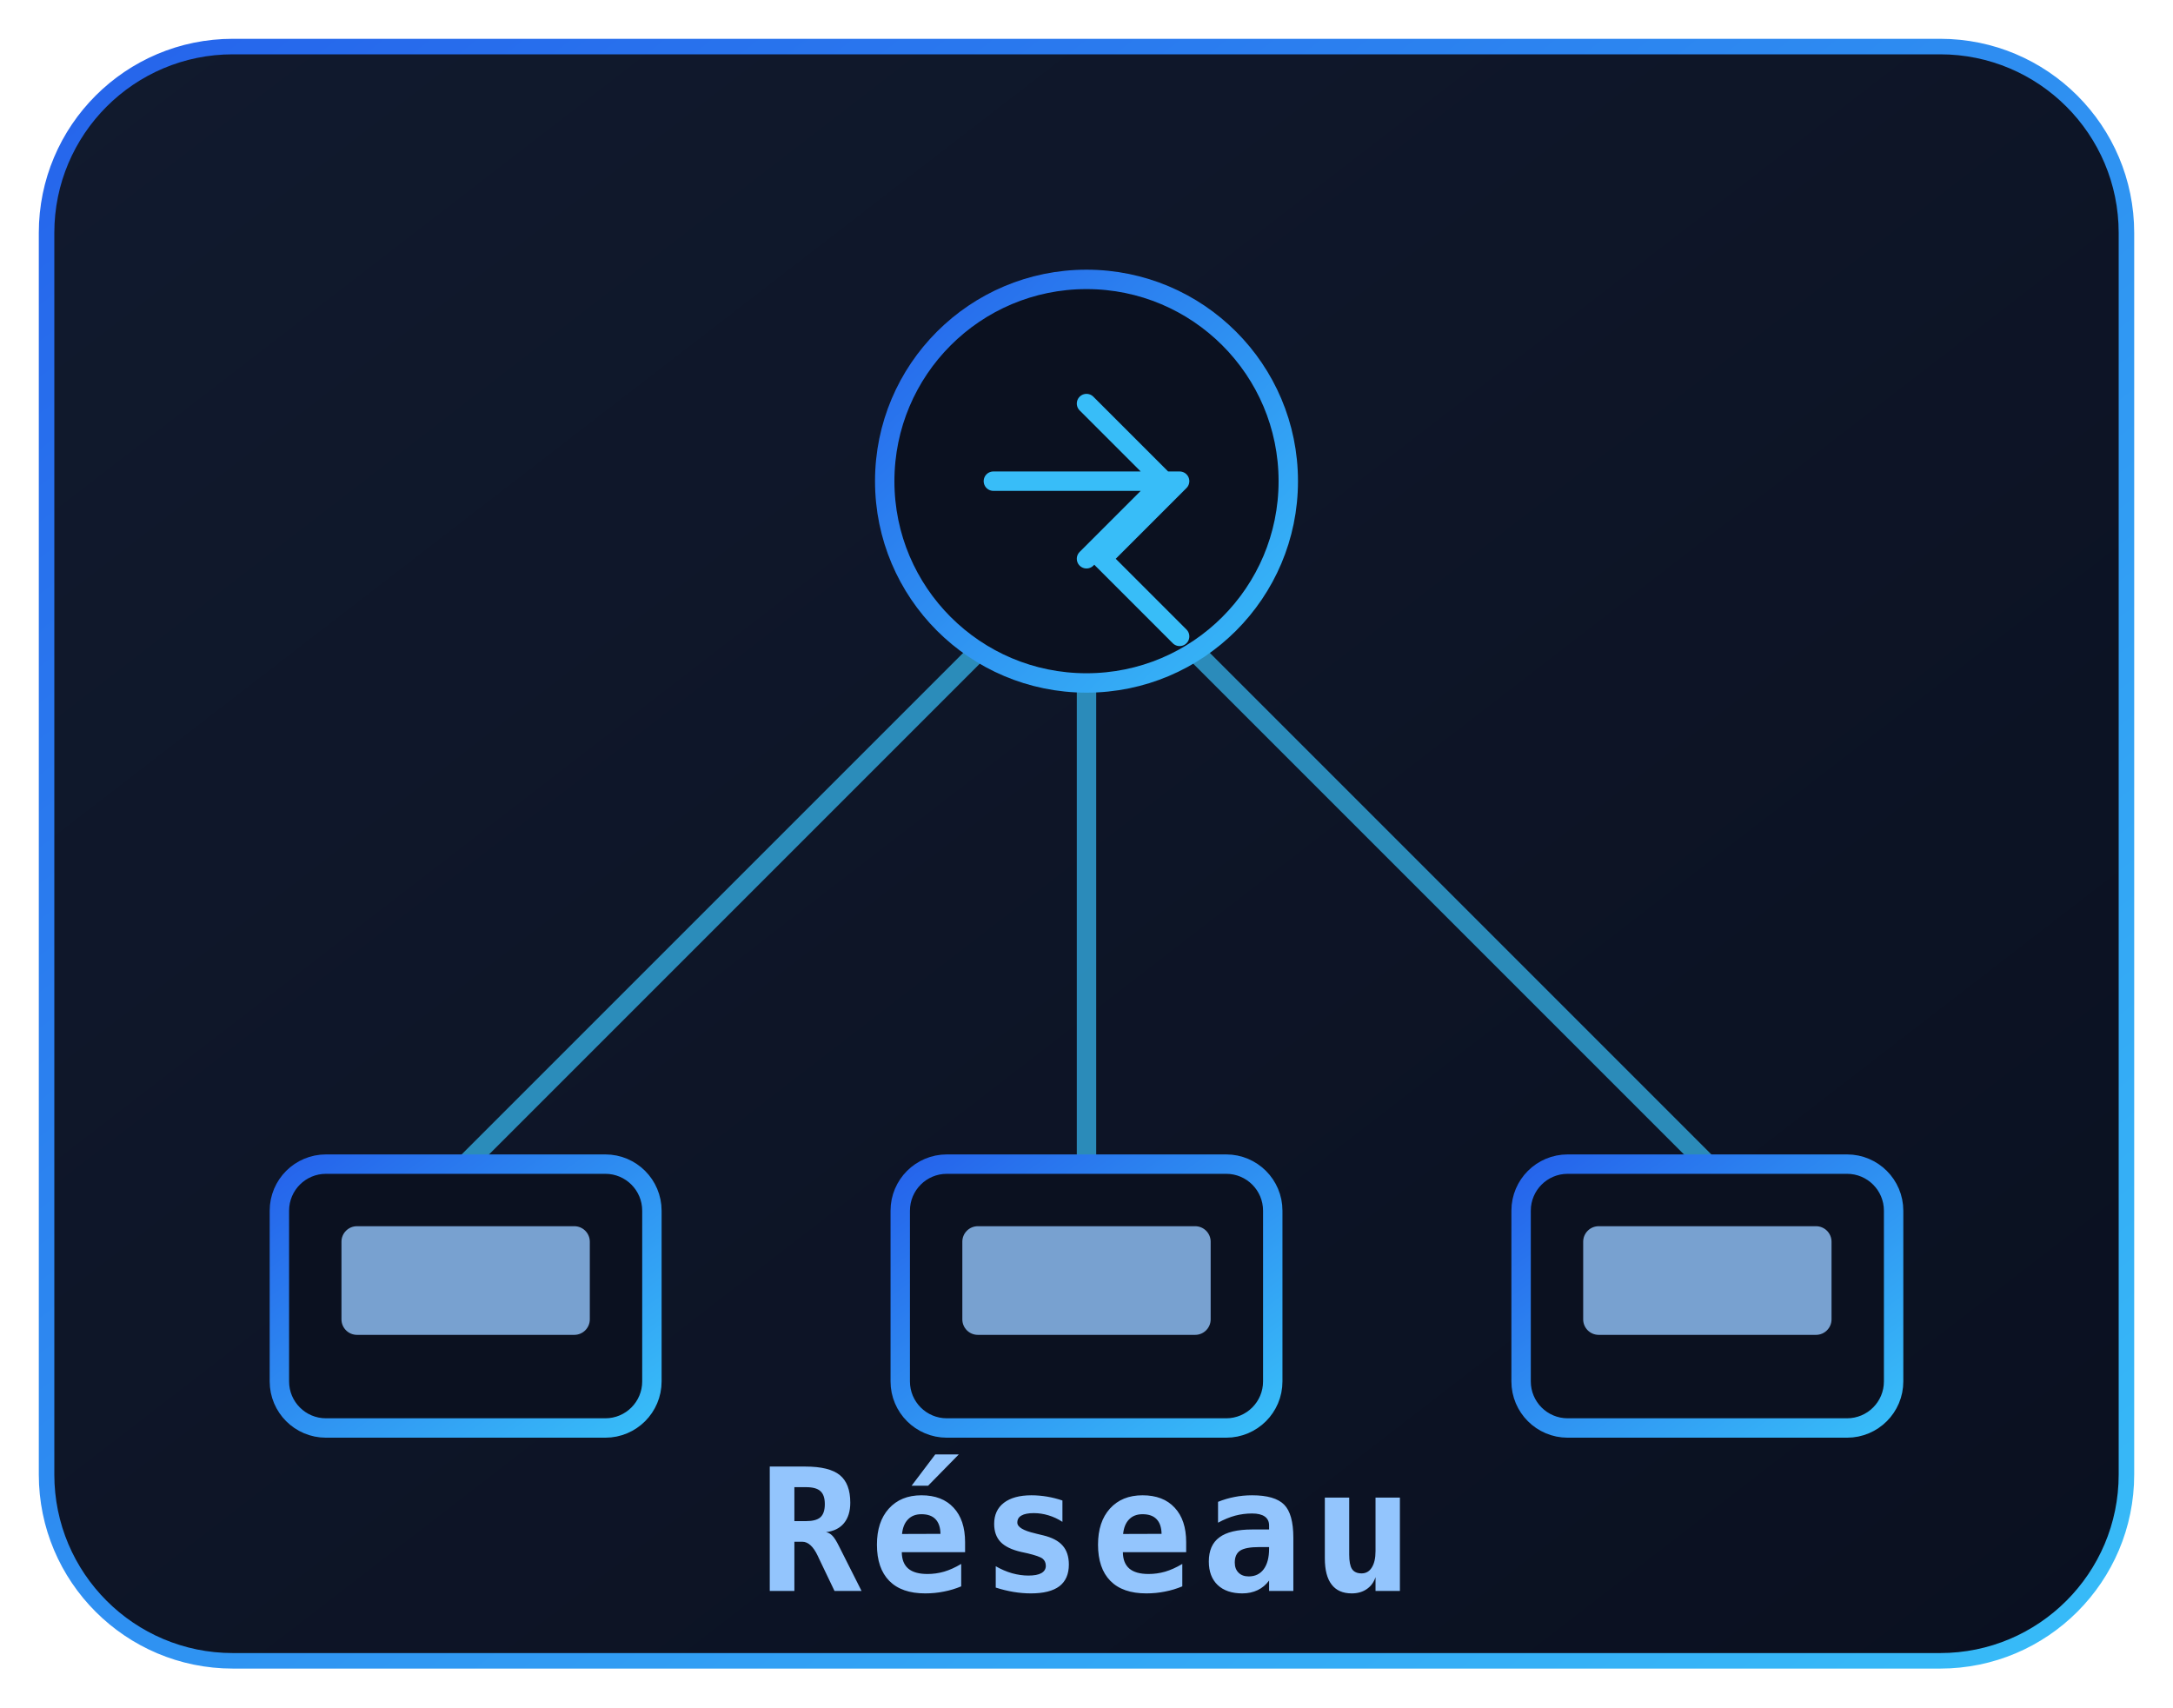
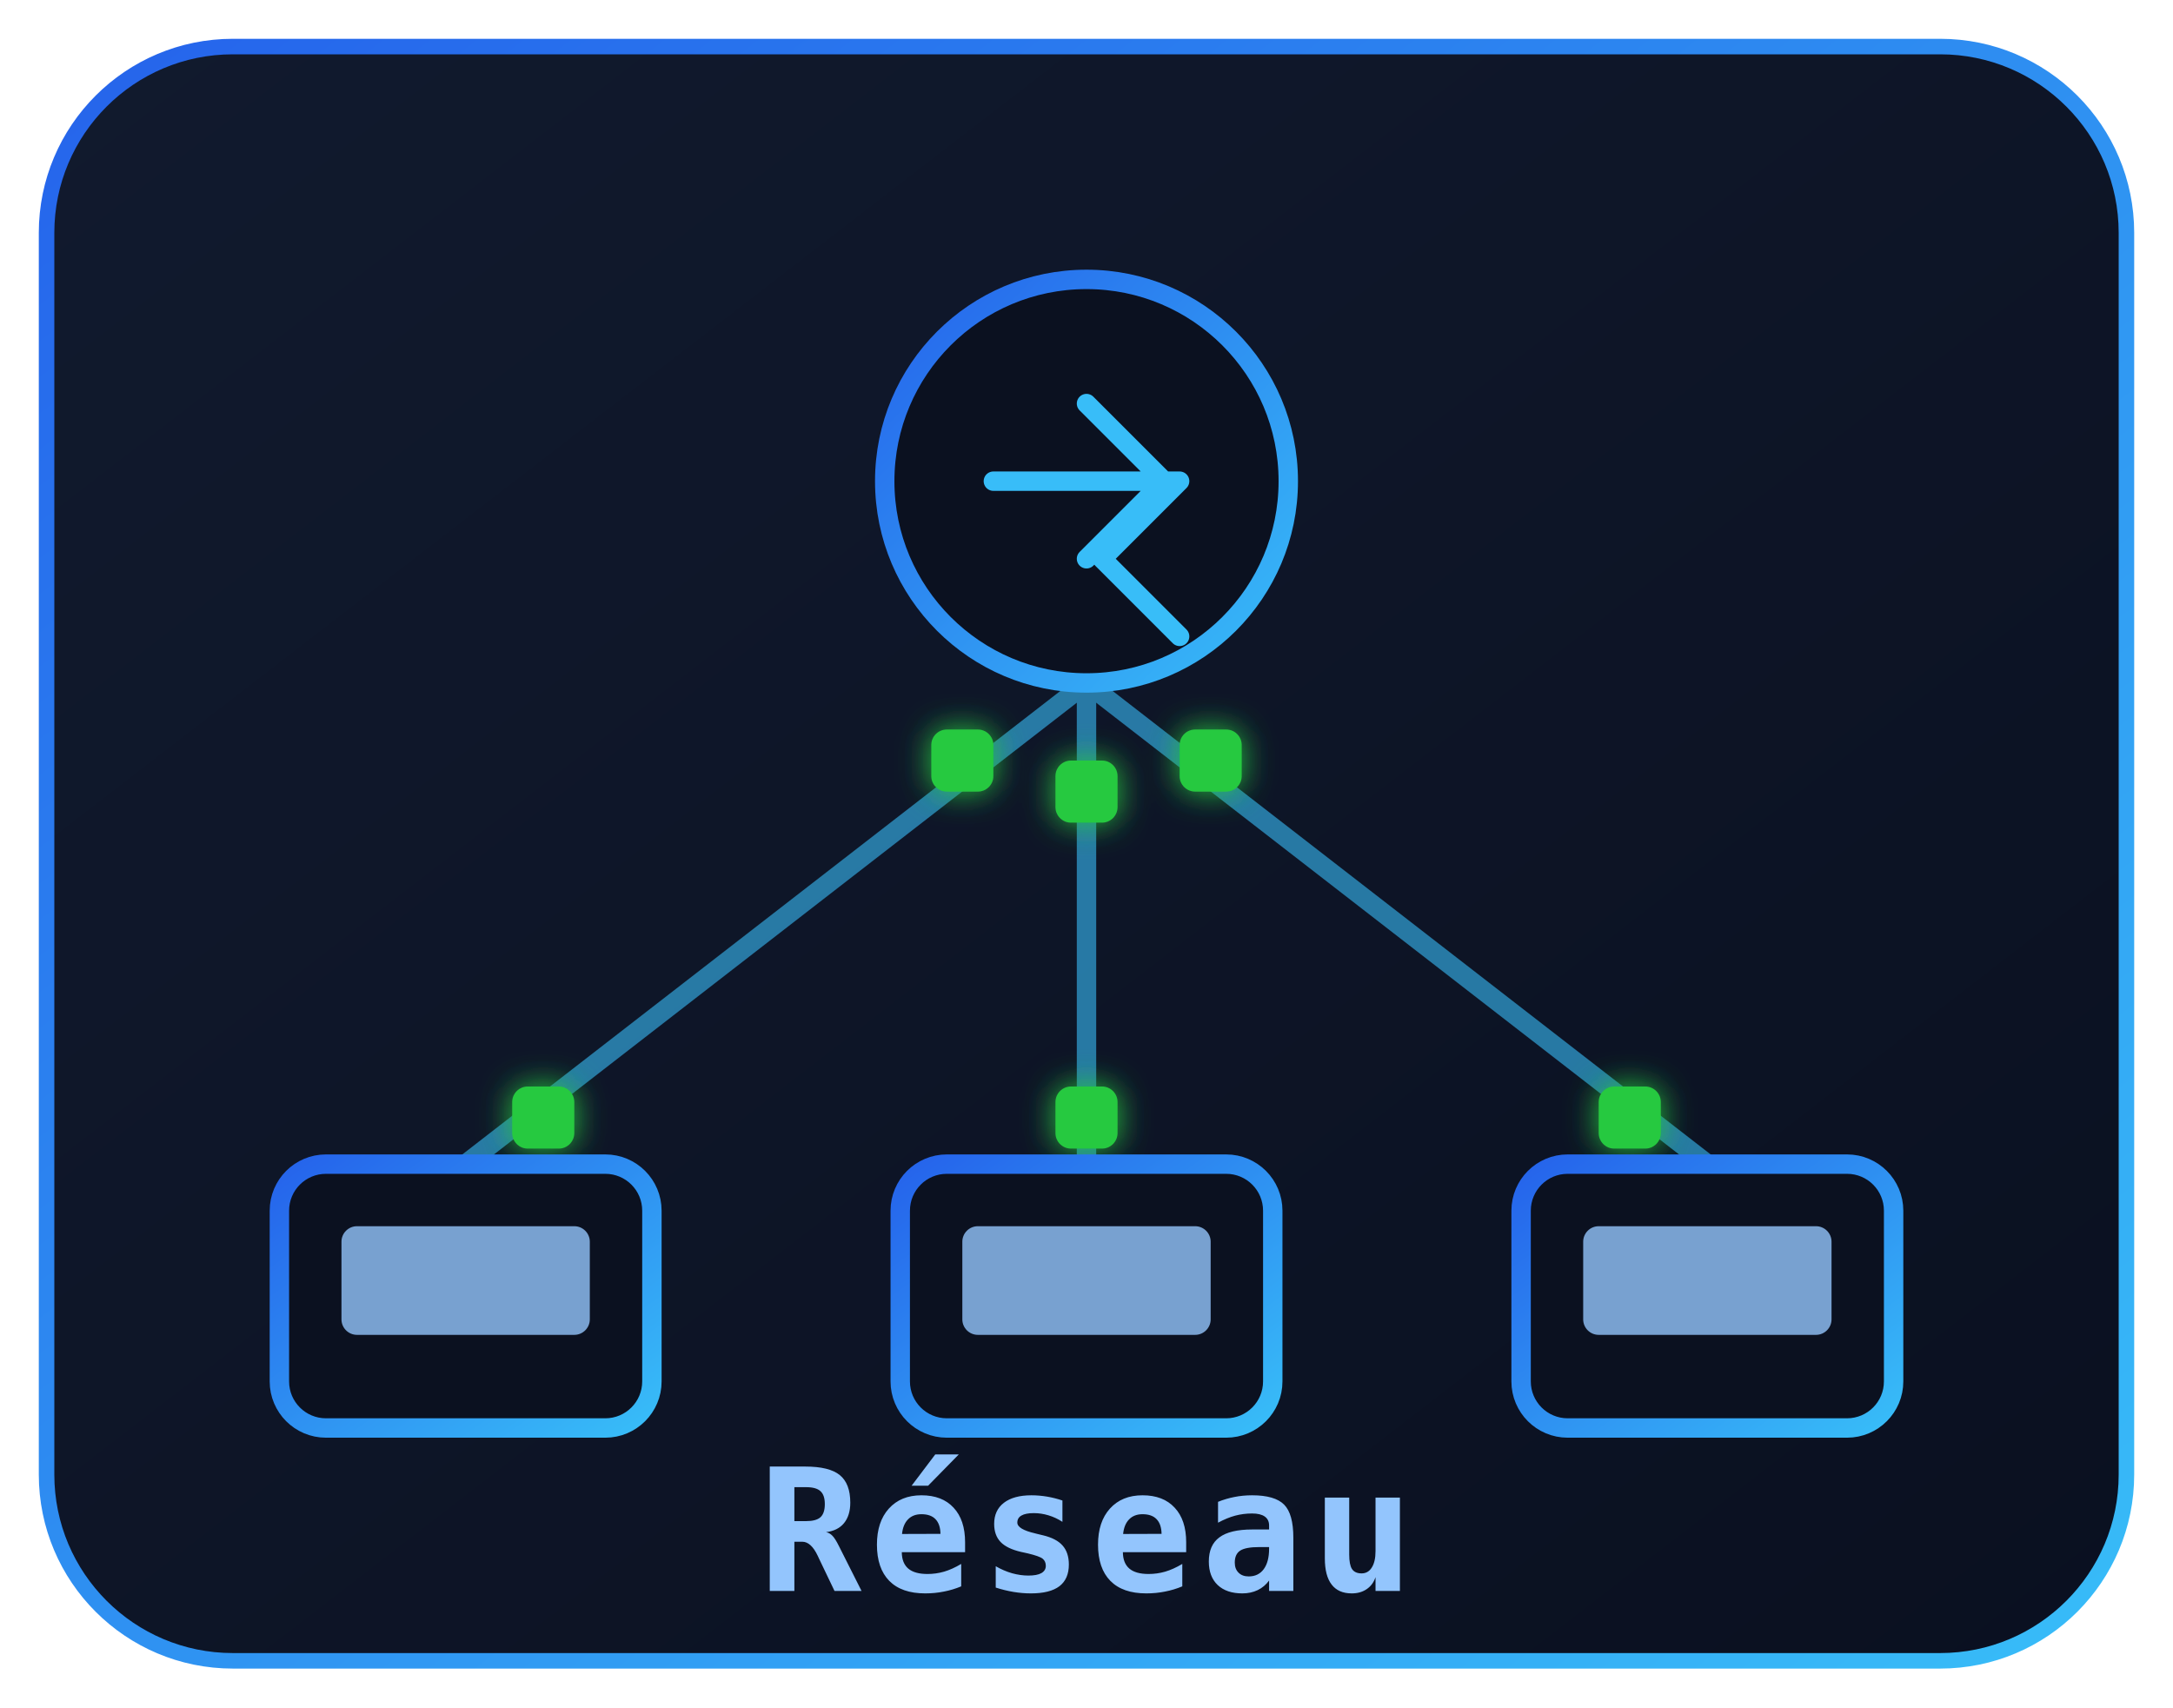
- <svg xmlns="http://www.w3.org/2000/svg" viewBox="0 0 280 220" width="280" height="220" role="img" aria-label="Illustration réseau - topologie type Cisco Packet Tracer">
+ <svg xmlns="http://www.w3.org/2000/svg" viewBox="0 0 280 220" width="280" height="220" role="img" aria-label="Illustration réseau - topologie type Cisco Packet Tracer, tous les liens actifs (verts)">
  <defs>
    <linearGradient id="ncard" x1="0" y1="0" x2="1" y2="1">
      <stop offset="0" stop-color="#111a2e" />
      <stop offset="1" stop-color="#0a1020" />
    </linearGradient>
    <linearGradient id="nacc" x1="0" y1="0" x2="1" y2="1">
      <stop offset="0" stop-color="#2563eb" />
      <stop offset="1" stop-color="#38bdf8" />
    </linearGradient>
+     <filter id="nglow" x="-50%" y="-50%" width="200%" height="200%">
+       <feGaussianBlur stdDeviation="2" result="b" />
+       <feMerge>
+         <feMergeNode in="b" />
+         <feMergeNode in="SourceGraphic" />
+       </feMerge>
+     </filter>
  </defs>
  <rect x="6" y="6" width="268" height="208" rx="24" fill="url(#ncard)" stroke="url(#nacc)" stroke-width="2" />
-   <g stroke="#38bdf8" stroke-width="2.5" opacity="0.7">
-     <line x1="140" y1="70" x2="60" y2="150" />
-     <line x1="140" y1="70" x2="140" y2="150" />
-     <line x1="140" y1="70" x2="220" y2="150" />
+   <g stroke="#38bdf8" stroke-width="2.5" opacity="0.6">
+     <line x1="140" y1="88" x2="60" y2="150" />
+     <line x1="140" y1="88" x2="140" y2="150" />
+     <line x1="140" y1="88" x2="220" y2="150" />
+   </g>
+   <g fill="#27c93f" filter="url(#nglow)">
+     <rect x="120" y="94" width="8" height="8" rx="2" />
+     <rect x="136" y="98" width="8" height="8" rx="2" />
+     <rect x="152" y="94" width="8" height="8" rx="2" />
+     <rect x="66" y="140" width="8" height="8" rx="2" />
+     <rect x="136" y="140" width="8" height="8" rx="2" />
+     <rect x="206" y="140" width="8" height="8" rx="2" />
  </g>
  <g>
    <circle cx="140" cy="62" r="26" fill="#0b1120" stroke="url(#nacc)" stroke-width="2.5" />
    <path d="M128 62h24M140 52l10 10-10 10M152 62l-10 10 10 10" fill="none" stroke="#38bdf8" stroke-width="2.5" stroke-linecap="round" stroke-linejoin="round" />
  </g>
  <g fill="#0b1120" stroke="url(#nacc)" stroke-width="2.5">
    <rect x="36" y="150" width="48" height="34" rx="6" />
    <rect x="116" y="150" width="48" height="34" rx="6" />
    <rect x="196" y="150" width="48" height="34" rx="6" />
  </g>
  <g fill="#93c5fd">
    <rect x="44" y="158" width="32" height="14" rx="2" opacity="0.8" />
    <rect x="124" y="158" width="32" height="14" rx="2" opacity="0.8" />
    <rect x="204" y="158" width="32" height="14" rx="2" opacity="0.8" />
  </g>
  <text x="140" y="205" font-family="monospace" font-size="22" font-weight="700" letter-spacing="1" text-anchor="middle" fill="#93c5fd">Réseau</text>
</svg>
